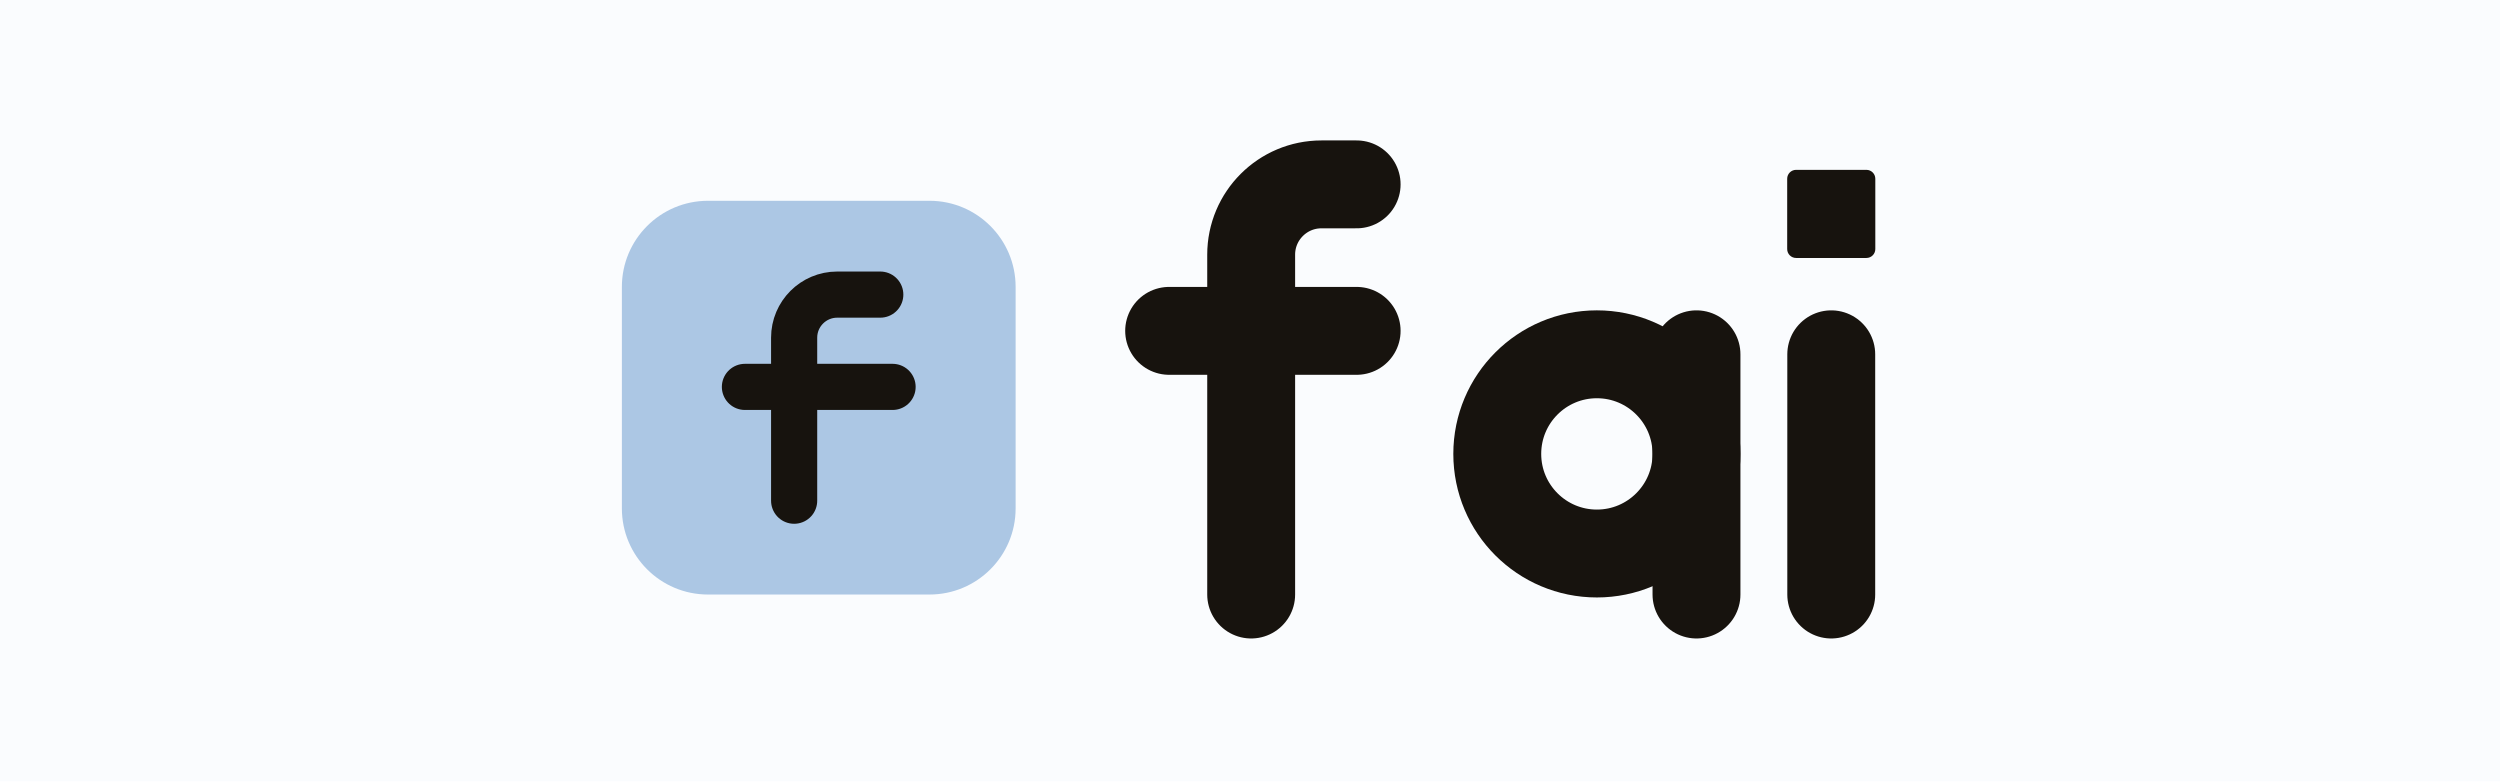
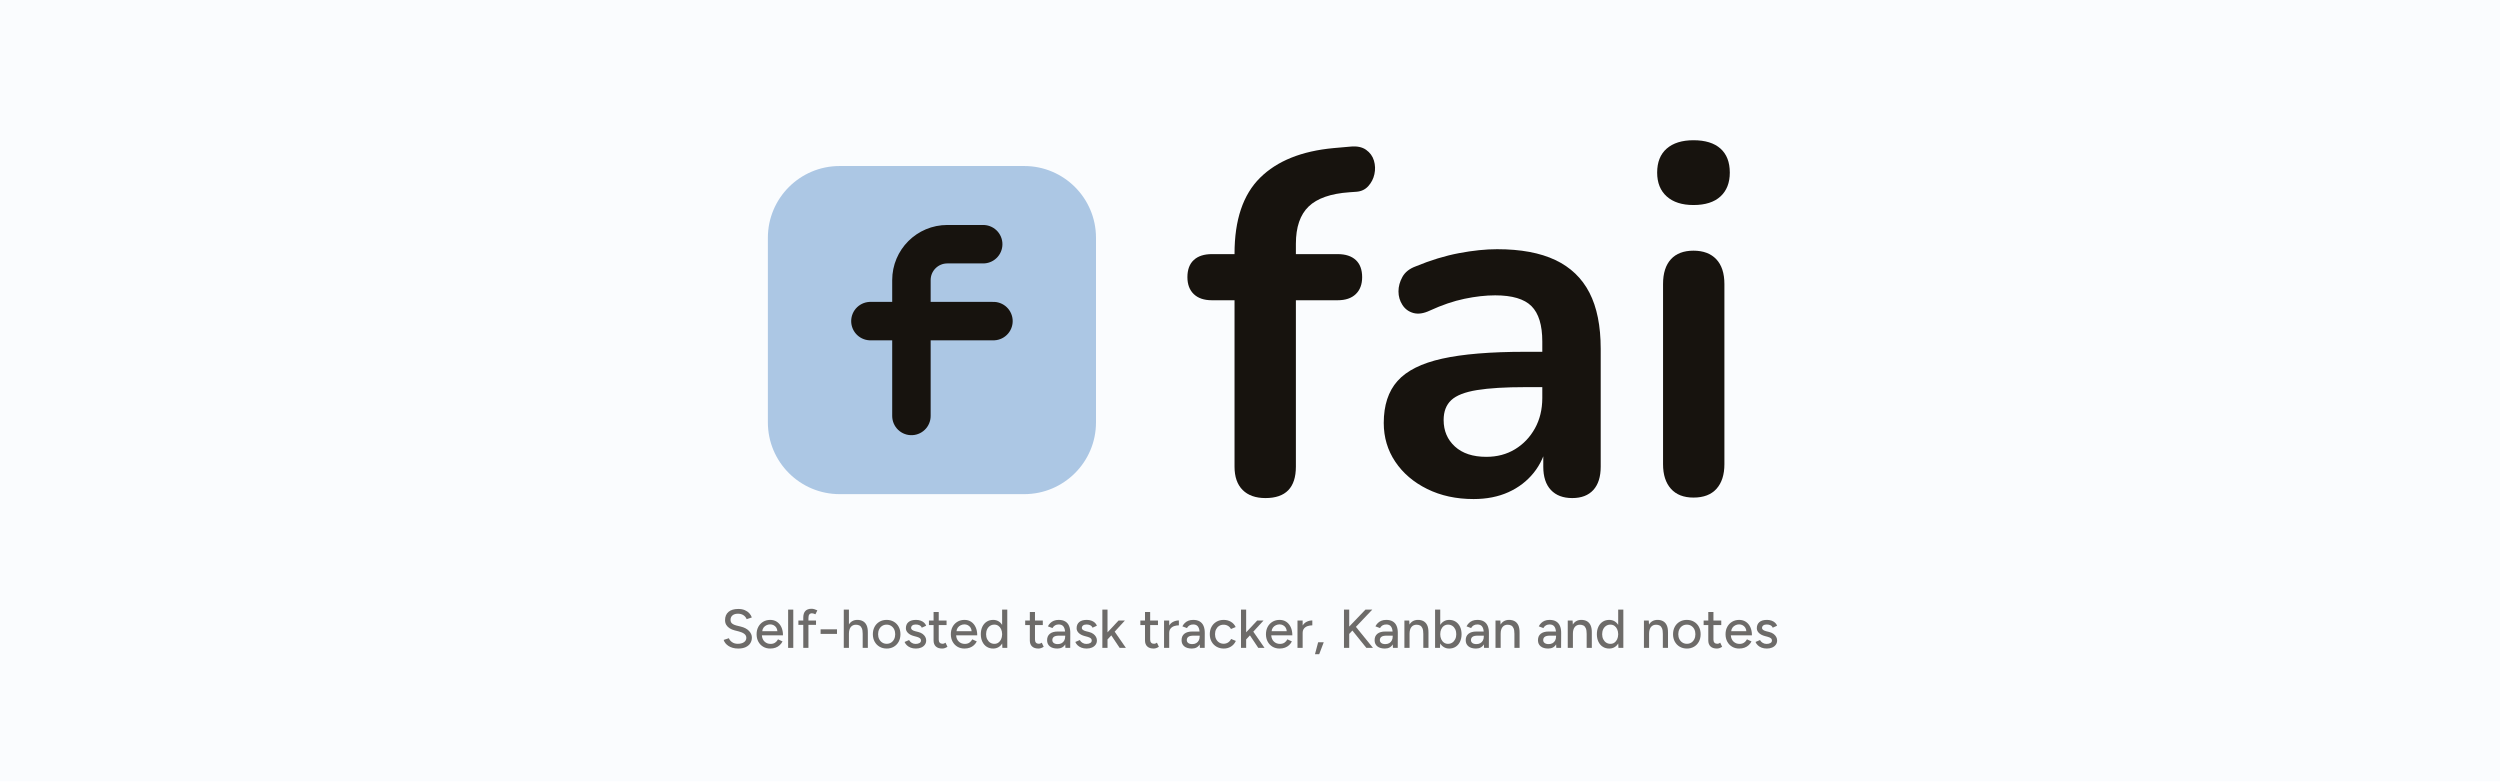
- <svg xmlns="http://www.w3.org/2000/svg" viewBox="0 0 1280 400" width="1280" height="400">
+ <svg xmlns="http://www.w3.org/2000/svg" viewBox="0 0 1280 400" width="1280" height="400" role="img" aria-label="fai, self-hosted task tracker, Kanban and notes">
  <rect width="1280" height="400" fill="#FAFCFE" />
-   <g transform="translate(318.4,74) scale(2.4) translate(-16,-28)">
+   <g transform="translate(393.15,61.00) scale(2.0) translate(-16,-28)">
    <g transform="translate(16,40) scale(0.328125)">
      <rect width="256" height="256" rx="56" fill="#ACC7E4" />
      <g transform="translate(10,-15)" fill="none" stroke="#17130E" stroke-width="30" stroke-linecap="round" stroke-linejoin="round">
        <path d="M158 76 H130 A28 28 0 0 0 102 104 V210" />
        <path d="M70 136 H166" />
      </g>
    </g>
-     <g transform="translate(112.75,-6) scale(0.625)" fill="none" stroke="#17130E" stroke-width="30" stroke-linecap="round" stroke-linejoin="round">
-       <path d="M96 68 H84 A24 24 0 0 0 60 92 V208" />
-       <path d="M32 118 H96" />
-       <circle cx="178" cy="160" r="34" />
-       <path d="M212 126 V208" />
-       <path d="M258 126 V208" />
+     <g transform="translate(123.15,124.00) scale(0.125659,-0.125659)" fill="#17130E">
+       <path transform="translate(0.0,0)" d="M161 -8Q131 -8 114.5 8.5Q98 25 98 56V395H52Q28 395 15.0 407.5Q2 420 2 442Q2 465 15.0 477.0Q28 489 52 489H134L98 456V490Q98 593 150.0 644.5Q202 696 300 705L334 708Q354 710 366.0 701.5Q378 693 382.0 679.5Q386 666 383.0 652.0Q380 638 370.5 627.5Q361 617 346 616L332 615Q275 611 249.0 586.0Q223 561 223 510V473L207 489H308Q332 489 345.0 477.0Q358 465 358 442Q358 420 345.0 407.5Q332 395 308 395H223V56Q223 -8 161 -8Z" />
+       <path transform="translate(359.0,0)" d="M226 -10Q173 -10 131.5 10.5Q90 31 66.5 66.0Q43 101 43 145Q43 199 71.0 230.5Q99 262 162.0 276.0Q225 290 331 290H381V218H332Q270 218 233.0 212.0Q196 206 180.5 191.5Q165 177 165 151Q165 118 188.0 97.0Q211 76 252 76Q285 76 310.5 91.5Q336 107 351.0 134.0Q366 161 366 196V311Q366 361 344.0 383.0Q322 405 270 405Q241 405 207.5 398.0Q174 391 137 374Q118 365 103.5 369.0Q89 373 81.0 385.5Q73 398 73.0 413.0Q73 428 81.0 442.5Q89 457 108 464Q154 483 196.5 491.0Q239 499 274 499Q346 499 392.5 477.0Q439 455 462.0 410.5Q485 366 485 296V56Q485 25 470.0 8.5Q455 -8 427 -8Q399 -8 383.5 8.5Q368 25 368 56V104H376Q369 69 348.5 43.5Q328 18 297.0 4.0Q266 -10 226 -10Z" />
+       <path transform="translate(906.0,0)" d="M127 -7Q97 -7 81.0 11.0Q65 29 65 61V428Q65 461 81.0 478.5Q97 496 127 496Q157 496 173.5 478.5Q190 461 190 428V61Q190 29 174.0 11.0Q158 -7 127 -7ZM127 589Q92 589 72.5 606.5Q53 624 53 655Q53 687 72.5 704.0Q92 721 127 721Q163 721 182.0 704.0Q201 687 201 655Q201 624 182.0 606.5Q163 589 127 589Z" />
    </g>
-     <rect x="264.6" y="33.4" width="18.8" height="18.8" rx="1.9" fill="#17130E" />
+   </g>
+   <g transform="translate(369.18,331.72) scale(0.028,-0.028)" fill="#17130E" fill-opacity="0.62">
+     <path transform="translate(0.00,0.00)" d="M314.986 -12Q258.853 -12 213.637 0.787Q168.42 13.573 134.556 36.147Q100.693 58.72 78.903 86.723Q57.113 114.727 47.833 145.874L143.382 176.901Q158.088 136.208 200.061 105.868Q242.034 75.528 303.427 74.955Q377.079 74.668 419.622 104.578Q462.165 134.488 462.165 183.314Q462.165 228.133 425.055 256.473Q387.946 284.813 326.707 300.372L245.959 320.953Q197.666 333.526 158.453 357.889Q119.239 382.253 96.243 419.26Q73.246 456.266 73.246 507.553Q73.246 604.133 135.683 658.067Q198.12 712 315.7 712Q383.84 712 433.983 690.363Q484.126 668.727 516.346 633.654Q548.567 598.58 562.58 556.7L468.032 525.099Q450.905 570.065 409.719 597.555Q368.533 625.045 308.567 625.045Q246.034 625.045 209.701 595.065Q173.368 565.086 173.368 513.26Q173.368 468.867 201.921 445.38Q230.474 421.894 277.734 409.901L358.768 390.034Q457.314 366.467 510.517 310.821Q563.72 255.174 563.72 189.447Q563.72 131.86 535.43 86.357Q507.14 40.853 451.707 14.427Q396.273 -12 314.986 -12Z" />
+     <path transform="translate(612.00,0.00)" d="M287.177 -12Q214.222 -12 158.005 21.5Q101.788 55 69.81 114.0Q37.833 173 37.833 250Q37.833 327 70.027 386.0Q102.222 445 158.633 478.5Q215.044 512 287.911 512Q356.522 512 408.889 477.5Q461.256 443 490.84 379.633Q520.423 316.266 520.423 229.621H134.581Q139.581 156.123 184.108 114.613Q228.635 73.103 293.867 73.103Q343.744 73.103 377.316 96.347Q410.887 119.591 429.587 156.468L512.079 118.3Q492.123 78.911 460.19 49.456Q428.256 20 384.867 4.0Q341.478 -12 287.177 -12ZM141.058 305.167H418.153Q415.153 345.044 396.587 372.66Q378.02 400.276 349.276 415.02Q320.532 429.764 286 429.764Q252.468 429.764 220.396 415.259Q188.325 400.754 166.692 372.877Q145.058 345 141.058 305.167Z" />
+     <path transform="translate(1160.00,0.00)" d="M66.4 0V700H160.801V0Z" />
+     <path transform="translate(1387.00,0.00)" d="M116.4 0V420.632H27.133V500H116.4V555.126Q116.4 633.846 154.266 674.643Q192.133 715.44 269.44 715.44Q291.747 715.44 318.764 707.577Q345.781 699.713 373.634 686.567L338.734 614.352Q317.607 623.779 302.114 628.205Q286.621 632.632 275.907 632.632Q243.068 632.632 226.935 611.355Q210.801 590.079 210.801 544.806V500H349.467V420.632H210.801V0Z" />
+     <path transform="translate(1763.00,0.00)" d="M57.133 255.813V339.474H357.133V255.813Z" />
+     <path transform="translate(2177.00,0.00)" d="M66.973 0V700H161.375V429.02Q186.375 469.44 225.368 490.72Q264.361 512 315.061 512Q373.921 512 417.131 488.213Q460.341 464.427 484.121 413.713Q507.901 363 507.187 281.007V0H412.786V256Q412.786 323.519 397.012 359.495Q381.239 395.472 353.76 409.395Q326.28 423.318 290.874 423.605Q229.334 424.178 195.354 381.282Q161.375 338.386 161.375 259.58V0Z" />
+     <path transform="translate(2738.00,0.00)" d="M291.621 -12Q217.341 -12 160.084 21.5Q102.827 55 70.33 114.0Q37.833 173 37.833 250Q37.833 327 69.811 386.0Q101.789 445 159.041 478.5Q216.292 512 289.532 512Q363.804 512 421.056 478.5Q478.307 445 510.31 386.0Q542.314 327 542.314 250Q542.314 173 510.332 114.0Q478.351 55 421.61 21.5Q364.869 -12 291.621 -12ZM291.573 74.822Q337.283 74.822 371.989 97.248Q406.694 119.674 426.586 159.026Q446.479 198.377 446.479 250Q446.479 301.623 426.558 340.974Q406.638 380.326 371.037 402.752Q335.435 425.178 289.661 425.178Q243.887 425.178 208.702 402.76Q173.517 380.342 153.592 341.005Q133.668 301.668 133.668 250.064Q133.668 198.461 153.941 159.128Q174.214 119.795 209.932 97.308Q245.65 74.822 291.573 74.822Z" />
+     <path transform="translate(3318.00,0.00)" d="M244.522 -12Q191.823 -12 150.345 3.805Q108.867 19.611 80.261 46.85Q51.655 74.089 37.833 108.345L120.024 143.635Q136.069 112.847 168.074 92.736Q200.079 72.625 238.778 72.625Q282.222 72.625 310.143 88.652Q338.064 104.679 338.064 134.167Q338.064 161.567 317.037 177.638Q296.01 193.71 256.389 203.887L208.823 216.409Q139.433 234.887 100.544 272.732Q61.655 310.577 61.655 358.833Q61.655 431.655 109.067 471.828Q156.478 512 248 512Q292.911 512 330.278 498.783Q367.645 485.567 394.295 461.611Q420.946 437.655 432.468 405.177L352.187 369.276Q340.488 399.198 311.399 413.525Q282.31 427.853 243.3 427.853Q202.724 427.853 179.869 410.609Q157.014 393.365 157.014 362.399Q157.014 344.7 176.497 329.411Q195.98 314.123 233.99 304.468L287.502 291.079Q336.502 279.079 368.613 254.667Q400.724 230.256 416.835 199.584Q432.946 168.911 432.946 135.823Q432.946 90.823 408.273 57.367Q383.601 23.911 341.234 5.956Q298.867 -12 244.522 -12Z" />
+     <path transform="translate(3784.00,0.00)" d="M259.44 -12Q183.56 -12 142.84 26.65Q102.12 65.3 102.12 136.6V417.765H17.133V500H102.12V656H196.521V500H339.467V417.765H196.521V150.648Q196.521 114.088 215.221 94.598Q233.921 75.108 268.614 75.108Q279.467 75.108 291.111 79.038Q302.754 82.968 320.454 95.102L355.774 20.74Q329.921 3.594 306.474 -4.203Q283.027 -12 259.44 -12Z" />
+     <path transform="translate(4164.00,0.00)" d="M287.177 -12Q214.222 -12 158.005 21.5Q101.788 55 69.81 114.0Q37.833 173 37.833 250Q37.833 327 70.027 386.0Q102.222 445 158.633 478.5Q215.044 512 287.911 512Q356.522 512 408.889 477.5Q461.256 443 490.84 379.633Q520.423 316.266 520.423 229.621H134.581Q139.581 156.123 184.108 114.613Q228.635 73.103 293.867 73.103Q343.744 73.103 377.316 96.347Q410.887 119.591 429.587 156.468L512.079 118.3Q492.123 78.911 460.19 49.456Q428.256 20 384.867 4.0Q341.478 -12 287.177 -12ZM141.058 305.167H418.153Q415.153 345.044 396.587 372.66Q378.02 400.276 349.276 415.02Q320.532 429.764 286 429.764Q252.468 429.764 220.396 415.259Q188.325 400.754 166.692 372.877Q145.058 345 141.058 305.167Z" />
+     <path transform="translate(4712.00,0.00)" d="M263.833 -12Q196.4 -12 145.543 20.783Q94.686 53.567 66.26 112.923Q37.833 172.28 37.833 250Q37.833 328.72 66.26 387.577Q94.686 446.433 145.543 479.217Q196.4 512 263.833 512Q317.106 512 359.166 487.797Q401.226 463.594 427.506 420.467V700H521.907V0H432.226L428.652 80.966Q402.372 37.266 360.026 12.633Q317.679 -12 263.833 -12ZM286.154 74.108Q326.986 74.108 358.539 95.878Q390.093 117.648 408.369 156.477Q426.646 195.307 427.506 244.7V254.587Q426.646 304.693 408.369 343.379Q390.093 382.065 358.396 403.835Q326.7 425.605 285.154 425.605Q241.181 425.605 207.058 403.262Q172.935 380.919 153.731 341.229Q134.528 301.539 134.528 250Q134.528 198.461 154.231 158.771Q173.935 119.081 208.058 96.595Q242.181 74.108 286.154 74.108Z" />
+     <path transform="translate(5544.00,0.00)" d="M259.44 -12Q183.56 -12 142.84 26.65Q102.12 65.3 102.12 136.6V417.765H17.133V500H102.12V656H196.521V500H339.467V417.765H196.521V150.648Q196.521 114.088 215.221 94.598Q233.921 75.108 268.614 75.108Q279.467 75.108 291.111 79.038Q302.754 82.968 320.454 95.102L355.774 20.74Q329.921 3.594 306.474 -4.203Q283.027 -12 259.44 -12Z" />
+     <path transform="translate(5924.00,0.00)" d="M225.788 -12Q136.833 -12 87.333 28.261Q37.833 68.522 37.833 141Q37.833 217.867 89.244 258.628Q140.655 299.389 232.956 299.389H366.621Q361.187 363.143 333.444 395.737Q305.7 428.331 250.601 428.331Q211.813 428.331 183.463 412.242Q155.113 396.153 136.069 362.454L52.444 394.099Q70.099 428.187 96.838 454.771Q123.577 481.355 161.594 496.677Q199.611 512 250.601 512Q321.901 512 369.007 484.044Q416.113 456.089 439.307 402.805Q462.502 349.522 462.024 272.3L460.591 0H373.099L369.532 64.266Q348.444 27.655 312.116 7.828Q275.788 -12 225.788 -12ZM234.212 69.28Q274.567 69.28 305.005 86.63Q335.444 103.98 352.01 135.29Q368.577 166.601 368.577 208.266V223.843H259.113Q190.458 223.843 162.064 202.599Q133.669 181.355 133.669 142.911Q133.669 108.379 160.197 88.83Q186.724 69.28 234.212 69.28Z" />
+     <path transform="translate(6440.00,0.00)" d="M244.522 -12Q191.823 -12 150.345 3.805Q108.867 19.611 80.261 46.85Q51.655 74.089 37.833 108.345L120.024 143.635Q136.069 112.847 168.074 92.736Q200.079 72.625 238.778 72.625Q282.222 72.625 310.143 88.652Q338.064 104.679 338.064 134.167Q338.064 161.567 317.037 177.638Q296.01 193.71 256.389 203.887L208.823 216.409Q139.433 234.887 100.544 272.732Q61.655 310.577 61.655 358.833Q61.655 431.655 109.067 471.828Q156.478 512 248 512Q292.911 512 330.278 498.783Q367.645 485.567 394.295 461.611Q420.946 437.655 432.468 405.177L352.187 369.276Q340.488 399.198 311.399 413.525Q282.31 427.853 243.3 427.853Q202.724 427.853 179.869 410.609Q157.014 393.365 157.014 362.399Q157.014 344.7 176.497 329.411Q195.98 314.123 233.99 304.468L287.502 291.079Q336.502 279.079 368.613 254.667Q400.724 230.256 416.835 199.584Q432.946 168.911 432.946 135.823Q432.946 90.823 408.273 57.367Q383.601 23.911 341.234 5.956Q298.867 -12 244.522 -12Z" />
+     <path transform="translate(6906.00,0.00)" d="M66.4 0V700H160.801V284.661L362.42 500H478.262L291.542 296.833L496.822 0H382.553L229.901 228.892L160.801 154.792V0Z" />
+     <path transform="translate(7650.00,0.00)" d="M259.44 -12Q183.56 -12 142.84 26.65Q102.12 65.3 102.12 136.6V417.765H17.133V500H102.12V656H196.521V500H339.467V417.765H196.521V150.648Q196.521 114.088 215.221 94.598Q233.921 75.108 268.614 75.108Q279.467 75.108 291.111 79.038Q302.754 82.968 320.454 95.102L355.774 20.74Q329.921 3.594 306.474 -4.203Q283.027 -12 259.44 -12Z" />
+     <path transform="translate(8034.00,0.00)" d="M66.4 0V500H160.801V410.28Q190.661 457.28 238.518 479.64Q286.375 502 337.801 502V412.311Q292.941 412.311 252.441 398.818Q211.941 385.325 186.371 354.415Q160.801 323.506 160.801 271.686V0Z" />
+     <path transform="translate(8383.00,0.00)" d="M225.788 -12Q136.833 -12 87.333 28.261Q37.833 68.522 37.833 141Q37.833 217.867 89.244 258.628Q140.655 299.389 232.956 299.389H366.621Q361.187 363.143 333.444 395.737Q305.7 428.331 250.601 428.331Q211.813 428.331 183.463 412.242Q155.113 396.153 136.069 362.454L52.444 394.099Q70.099 428.187 96.838 454.771Q123.577 481.355 161.594 496.677Q199.611 512 250.601 512Q321.901 512 369.007 484.044Q416.113 456.089 439.307 402.805Q462.502 349.522 462.024 272.3L460.591 0H373.099L369.532 64.266Q348.444 27.655 312.116 7.828Q275.788 -12 225.788 -12ZM234.212 69.28Q274.567 69.28 305.005 86.63Q335.444 103.98 352.01 135.29Q368.577 166.601 368.577 208.266V223.843H259.113Q190.458 223.843 162.064 202.599Q133.669 181.355 133.669 142.911Q133.669 108.379 160.197 88.83Q186.724 69.28 234.212 69.28Z" />
+     <path transform="translate(8899.00,0.00)" d="M294.154 -12Q219.287 -12 161.35 21.5Q103.413 55 70.623 114.143Q37.833 173.287 37.833 250Q37.833 327 70.266 386.0Q102.7 445 160.35 478.5Q218 512 292.154 512Q365.447 512 423.6 477.777Q481.754 443.553 511.181 381.246L424.779 345.219Q406.079 381.625 370.313 402.828Q334.546 424.032 289.287 424.032Q243.6 424.032 208.551 401.832Q173.501 379.632 153.585 340.442Q133.668 301.253 133.668 250Q133.668 198.747 153.941 159.701Q174.214 120.655 209.907 98.312Q245.6 75.968 291.287 75.968Q336.973 75.968 372.953 99.312Q408.932 122.655 427.205 163.341L514.321 127.6Q484.894 61.727 426.527 24.863Q368.16 -12 294.154 -12Z" />
+     <path transform="translate(9441.00,0.00)" d="M66.4 0V700H160.801V284.661L362.42 500H478.262L291.542 296.833L496.822 0H382.553L229.901 228.892L160.801 154.792V0Z" />
+     <path transform="translate(9926.00,0.00)" d="M287.177 -12Q214.222 -12 158.005 21.5Q101.788 55 69.81 114.0Q37.833 173 37.833 250Q37.833 327 70.027 386.0Q102.222 445 158.633 478.5Q215.044 512 287.911 512Q356.522 512 408.889 477.5Q461.256 443 490.84 379.633Q520.423 316.266 520.423 229.621H134.581Q139.581 156.123 184.108 114.613Q228.635 73.103 293.867 73.103Q343.744 73.103 377.316 96.347Q410.887 119.591 429.587 156.468L512.079 118.3Q492.123 78.911 460.19 49.456Q428.256 20 384.867 4.0Q341.478 -12 287.177 -12ZM141.058 305.167H418.153Q415.153 345.044 396.587 372.66Q378.02 400.276 349.276 415.02Q320.532 429.764 286 429.764Q252.468 429.764 220.396 415.259Q188.325 400.754 166.692 372.877Q145.058 345 141.058 305.167Z" />
+     <path transform="translate(10474.00,0.00)" d="M66.4 0V500H160.801V410.28Q190.661 457.28 238.518 479.64Q286.375 502 337.801 502V412.311Q292.941 412.311 252.441 398.818Q211.941 385.325 186.371 354.415Q160.801 323.506 160.801 271.686V0Z" />
+     <path transform="translate(10823.00,0.00)" d="M37.26 -115.14 95.413 103.201H197.661L114.474 -115.14Z" />
+     <path transform="translate(11302.00,0.00)" d="M88.533 0V700H184.368V389.962L480.966 700H606.269L306.709 384.713L618.835 0H497.973L242.488 316.912L184.368 255.506V0Z" />
+     <path transform="translate(11913.00,0.00)" d="M225.788 -12Q136.833 -12 87.333 28.261Q37.833 68.522 37.833 141Q37.833 217.867 89.244 258.628Q140.655 299.389 232.956 299.389H366.621Q361.187 363.143 333.444 395.737Q305.7 428.331 250.601 428.331Q211.813 428.331 183.463 412.242Q155.113 396.153 136.069 362.454L52.444 394.099Q70.099 428.187 96.838 454.771Q123.577 481.355 161.594 496.677Q199.611 512 250.601 512Q321.901 512 369.007 484.044Q416.113 456.089 439.307 402.805Q462.502 349.522 462.024 272.3L460.591 0H373.099L369.532 64.266Q348.444 27.655 312.116 7.828Q275.788 -12 225.788 -12ZM234.212 69.28Q274.567 69.28 305.005 86.63Q335.444 103.98 352.01 135.29Q368.577 166.601 368.577 208.266V223.843H259.113Q190.458 223.843 162.064 202.599Q133.669 181.355 133.669 142.911Q133.669 108.379 160.197 88.83Q186.724 69.28 234.212 69.28Z" />
+     <path transform="translate(12429.00,0.00)" d="M66.4 0V500H155.081L159.228 426.874Q183.941 468.293 223.221 490.147Q262.501 512 314.488 512Q373.348 512 416.558 488.213Q459.768 464.427 483.547 413.713Q507.327 363 506.614 281.007V0H412.212V256Q412.212 323.519 396.439 359.495Q380.666 395.472 353.186 409.395Q325.707 423.318 290.3 423.605Q228.761 424.178 194.781 381.282Q160.801 338.386 160.801 259.58V0Z" />
+     <path transform="translate(12990.00,0.00)" d="M324.761 -12Q270.914 -12 229.068 12.633Q187.221 37.266 159.941 81.253L156.081 0H66.4V700H160.801V420.181Q188.081 463.594 229.641 487.797Q271.201 512 324.761 512Q392.194 512 443.051 479.217Q493.907 446.433 522.334 387.577Q550.761 328.72 550.761 249.989Q550.761 172.28 522.334 112.923Q493.907 53.567 443.051 20.783Q392.194 -12 324.761 -12ZM302.44 74.108Q346.648 74.108 380.653 96.595Q414.659 119.081 434.362 158.783Q454.065 198.484 454.065 250.012Q454.065 301.539 434.918 341.207Q415.771 380.874 381.731 403.239Q347.692 425.605 303.44 425.605Q261.945 425.605 229.527 403.228Q197.109 380.852 178.955 341.165Q160.801 301.478 160.801 249.969Q160.801 198.461 178.938 158.702Q197.075 118.943 229.03 96.526Q260.985 74.108 302.44 74.108Z" />
+     <path transform="translate(13579.00,0.00)" d="M225.788 -12Q136.833 -12 87.333 28.261Q37.833 68.522 37.833 141Q37.833 217.867 89.244 258.628Q140.655 299.389 232.956 299.389H366.621Q361.187 363.143 333.444 395.737Q305.7 428.331 250.601 428.331Q211.813 428.331 183.463 412.242Q155.113 396.153 136.069 362.454L52.444 394.099Q70.099 428.187 96.838 454.771Q123.577 481.355 161.594 496.677Q199.611 512 250.601 512Q321.901 512 369.007 484.044Q416.113 456.089 439.307 402.805Q462.502 349.522 462.024 272.3L460.591 0H373.099L369.532 64.266Q348.444 27.655 312.116 7.828Q275.788 -12 225.788 -12ZM234.212 69.28Q274.567 69.28 305.005 86.63Q335.444 103.98 352.01 135.29Q368.577 166.601 368.577 208.266V223.843H259.113Q190.458 223.843 162.064 202.599Q133.669 181.355 133.669 142.911Q133.669 108.379 160.197 88.83Q186.724 69.28 234.212 69.28Z" />
+     <path transform="translate(14095.00,0.00)" d="M66.4 0V500H155.081L159.228 426.874Q183.941 468.293 223.221 490.147Q262.501 512 314.488 512Q373.348 512 416.558 488.213Q459.768 464.427 483.547 413.713Q507.327 363 506.614 281.007V0H412.212V256Q412.212 323.519 396.439 359.495Q380.666 395.472 353.186 409.395Q325.707 423.318 290.3 423.605Q228.761 424.178 194.781 381.282Q160.801 338.386 160.801 259.58V0Z" />
+     <path transform="translate(14900.00,0.00)" d="M225.788 -12Q136.833 -12 87.333 28.261Q37.833 68.522 37.833 141Q37.833 217.867 89.244 258.628Q140.655 299.389 232.956 299.389H366.621Q361.187 363.143 333.444 395.737Q305.7 428.331 250.601 428.331Q211.813 428.331 183.463 412.242Q155.113 396.153 136.069 362.454L52.444 394.099Q70.099 428.187 96.838 454.771Q123.577 481.355 161.594 496.677Q199.611 512 250.601 512Q321.901 512 369.007 484.044Q416.113 456.089 439.307 402.805Q462.502 349.522 462.024 272.3L460.591 0H373.099L369.532 64.266Q348.444 27.655 312.116 7.828Q275.788 -12 225.788 -12ZM234.212 69.28Q274.567 69.28 305.005 86.63Q335.444 103.98 352.01 135.29Q368.577 166.601 368.577 208.266V223.843H259.113Q190.458 223.843 162.064 202.599Q133.669 181.355 133.669 142.911Q133.669 108.379 160.197 88.83Q186.724 69.28 234.212 69.28Z" />
+     <path transform="translate(15416.00,0.00)" d="M66.4 0V500H155.081L159.228 426.874Q183.941 468.293 223.221 490.147Q262.501 512 314.488 512Q373.348 512 416.558 488.213Q459.768 464.427 483.547 413.713Q507.327 363 506.614 281.007V0H412.212V256Q412.212 323.519 396.439 359.495Q380.666 395.472 353.186 409.395Q325.707 423.318 290.3 423.605Q228.761 424.178 194.781 381.282Q160.801 338.386 160.801 259.58V0Z" />
+     <path transform="translate(15977.00,0.00)" d="M263.833 -12Q196.4 -12 145.543 20.783Q94.686 53.567 66.26 112.923Q37.833 172.28 37.833 250Q37.833 328.72 66.26 387.577Q94.686 446.433 145.543 479.217Q196.4 512 263.833 512Q317.106 512 359.166 487.797Q401.226 463.594 427.506 420.467V700H521.907V0H432.226L428.652 80.966Q402.372 37.266 360.026 12.633Q317.679 -12 263.833 -12ZM286.154 74.108Q326.986 74.108 358.539 95.878Q390.093 117.648 408.369 156.477Q426.646 195.307 427.506 244.7V254.587Q426.646 304.693 408.369 343.379Q390.093 382.065 358.396 403.835Q326.7 425.605 285.154 425.605Q241.181 425.605 207.058 403.262Q172.935 380.919 153.731 341.229Q134.528 301.539 134.528 250Q134.528 198.461 154.231 158.771Q173.935 119.081 208.058 96.595Q242.181 74.108 286.154 74.108Z" />
+     <path transform="translate(16809.00,0.00)" d="M66.4 0V500H155.081L159.228 426.874Q183.941 468.293 223.221 490.147Q262.501 512 314.488 512Q373.348 512 416.558 488.213Q459.768 464.427 483.547 413.713Q507.327 363 506.614 281.007V0H412.212V256Q412.212 323.519 396.439 359.495Q380.666 395.472 353.186 409.395Q325.707 423.318 290.3 423.605Q228.761 424.178 194.781 381.282Q160.801 338.386 160.801 259.58V0Z" />
+     <path transform="translate(17370.00,0.00)" d="M291.621 -12Q217.341 -12 160.084 21.5Q102.827 55 70.33 114.0Q37.833 173 37.833 250Q37.833 327 69.811 386.0Q101.789 445 159.041 478.5Q216.292 512 289.532 512Q363.804 512 421.056 478.5Q478.307 445 510.31 386.0Q542.314 327 542.314 250Q542.314 173 510.332 114.0Q478.351 55 421.61 21.5Q364.869 -12 291.621 -12ZM291.573 74.822Q337.283 74.822 371.989 97.248Q406.694 119.674 426.586 159.026Q446.479 198.377 446.479 250Q446.479 301.623 426.558 340.974Q406.638 380.326 371.037 402.752Q335.435 425.178 289.661 425.178Q243.887 425.178 208.702 402.76Q173.517 380.342 153.592 341.005Q133.668 301.668 133.668 250.064Q133.668 198.461 153.941 159.128Q174.214 119.795 209.932 97.308Q245.65 74.822 291.573 74.822Z" />
+     <path transform="translate(17950.00,0.00)" d="M259.44 -12Q183.56 -12 142.84 26.65Q102.12 65.3 102.12 136.6V417.765H17.133V500H102.12V656H196.521V500H339.467V417.765H196.521V150.648Q196.521 114.088 215.221 94.598Q233.921 75.108 268.614 75.108Q279.467 75.108 291.111 79.038Q302.754 82.968 320.454 95.102L355.774 20.74Q329.921 3.594 306.474 -4.203Q283.027 -12 259.44 -12Z" />
+     <path transform="translate(18330.00,0.00)" d="M287.177 -12Q214.222 -12 158.005 21.5Q101.788 55 69.81 114.0Q37.833 173 37.833 250Q37.833 327 70.027 386.0Q102.222 445 158.633 478.5Q215.044 512 287.911 512Q356.522 512 408.889 477.5Q461.256 443 490.84 379.633Q520.423 316.266 520.423 229.621H134.581Q139.581 156.123 184.108 114.613Q228.635 73.103 293.867 73.103Q343.744 73.103 377.316 96.347Q410.887 119.591 429.587 156.468L512.079 118.3Q492.123 78.911 460.19 49.456Q428.256 20 384.867 4.0Q341.478 -12 287.177 -12ZM141.058 305.167H418.153Q415.153 345.044 396.587 372.66Q378.02 400.276 349.276 415.02Q320.532 429.764 286 429.764Q252.468 429.764 220.396 415.259Q188.325 400.754 166.692 372.877Q145.058 345 141.058 305.167Z" />
+     <path transform="translate(18878.00,0.00)" d="M244.522 -12Q191.823 -12 150.345 3.805Q108.867 19.611 80.261 46.85Q51.655 74.089 37.833 108.345L120.024 143.635Q136.069 112.847 168.074 92.736Q200.079 72.625 238.778 72.625Q282.222 72.625 310.143 88.652Q338.064 104.679 338.064 134.167Q338.064 161.567 317.037 177.638Q296.01 193.71 256.389 203.887L208.823 216.409Q139.433 234.887 100.544 272.732Q61.655 310.577 61.655 358.833Q61.655 431.655 109.067 471.828Q156.478 512 248 512Q292.911 512 330.278 498.783Q367.645 485.567 394.295 461.611Q420.946 437.655 432.468 405.177L352.187 369.276Q340.488 399.198 311.399 413.525Q282.31 427.853 243.3 427.853Q202.724 427.853 179.869 410.609Q157.014 393.365 157.014 362.399Q157.014 344.7 176.497 329.411Q195.98 314.123 233.99 304.468L287.502 291.079Q336.502 279.079 368.613 254.667Q400.724 230.256 416.835 199.584Q432.946 168.911 432.946 135.823Q432.946 90.823 408.273 57.367Q383.601 23.911 341.234 5.956Q298.867 -12 244.522 -12Z" />
  </g>
</svg>
